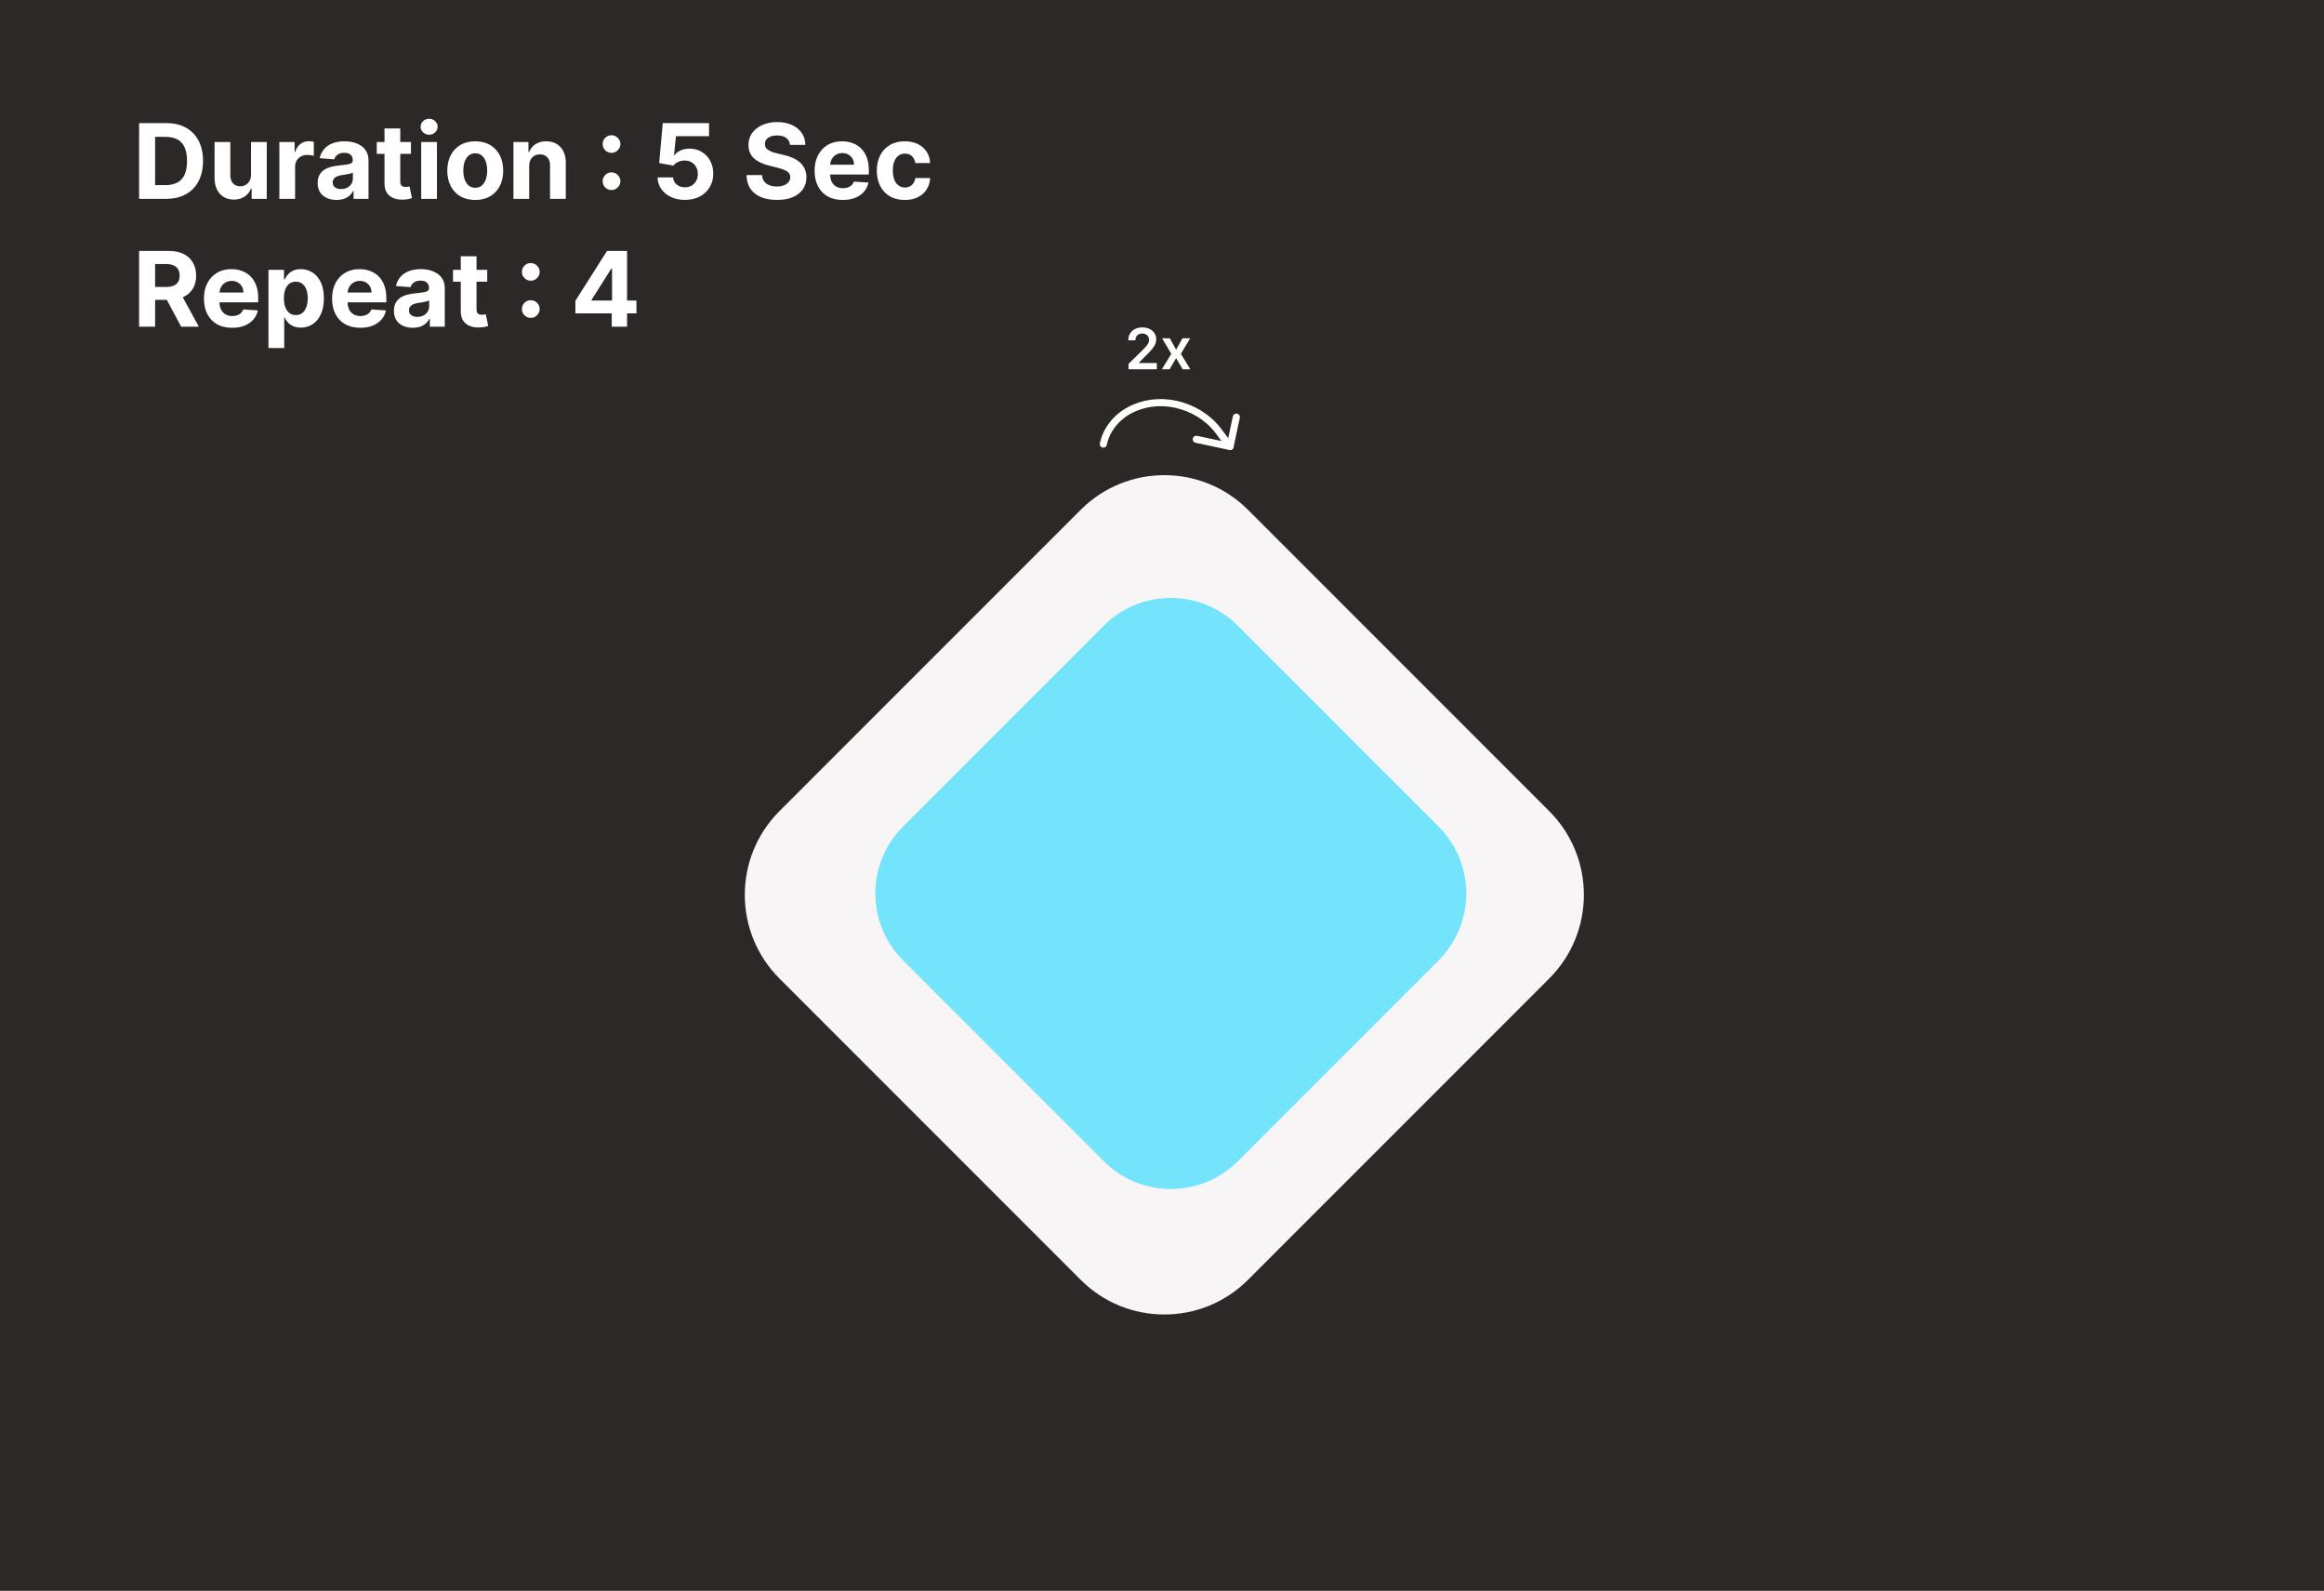
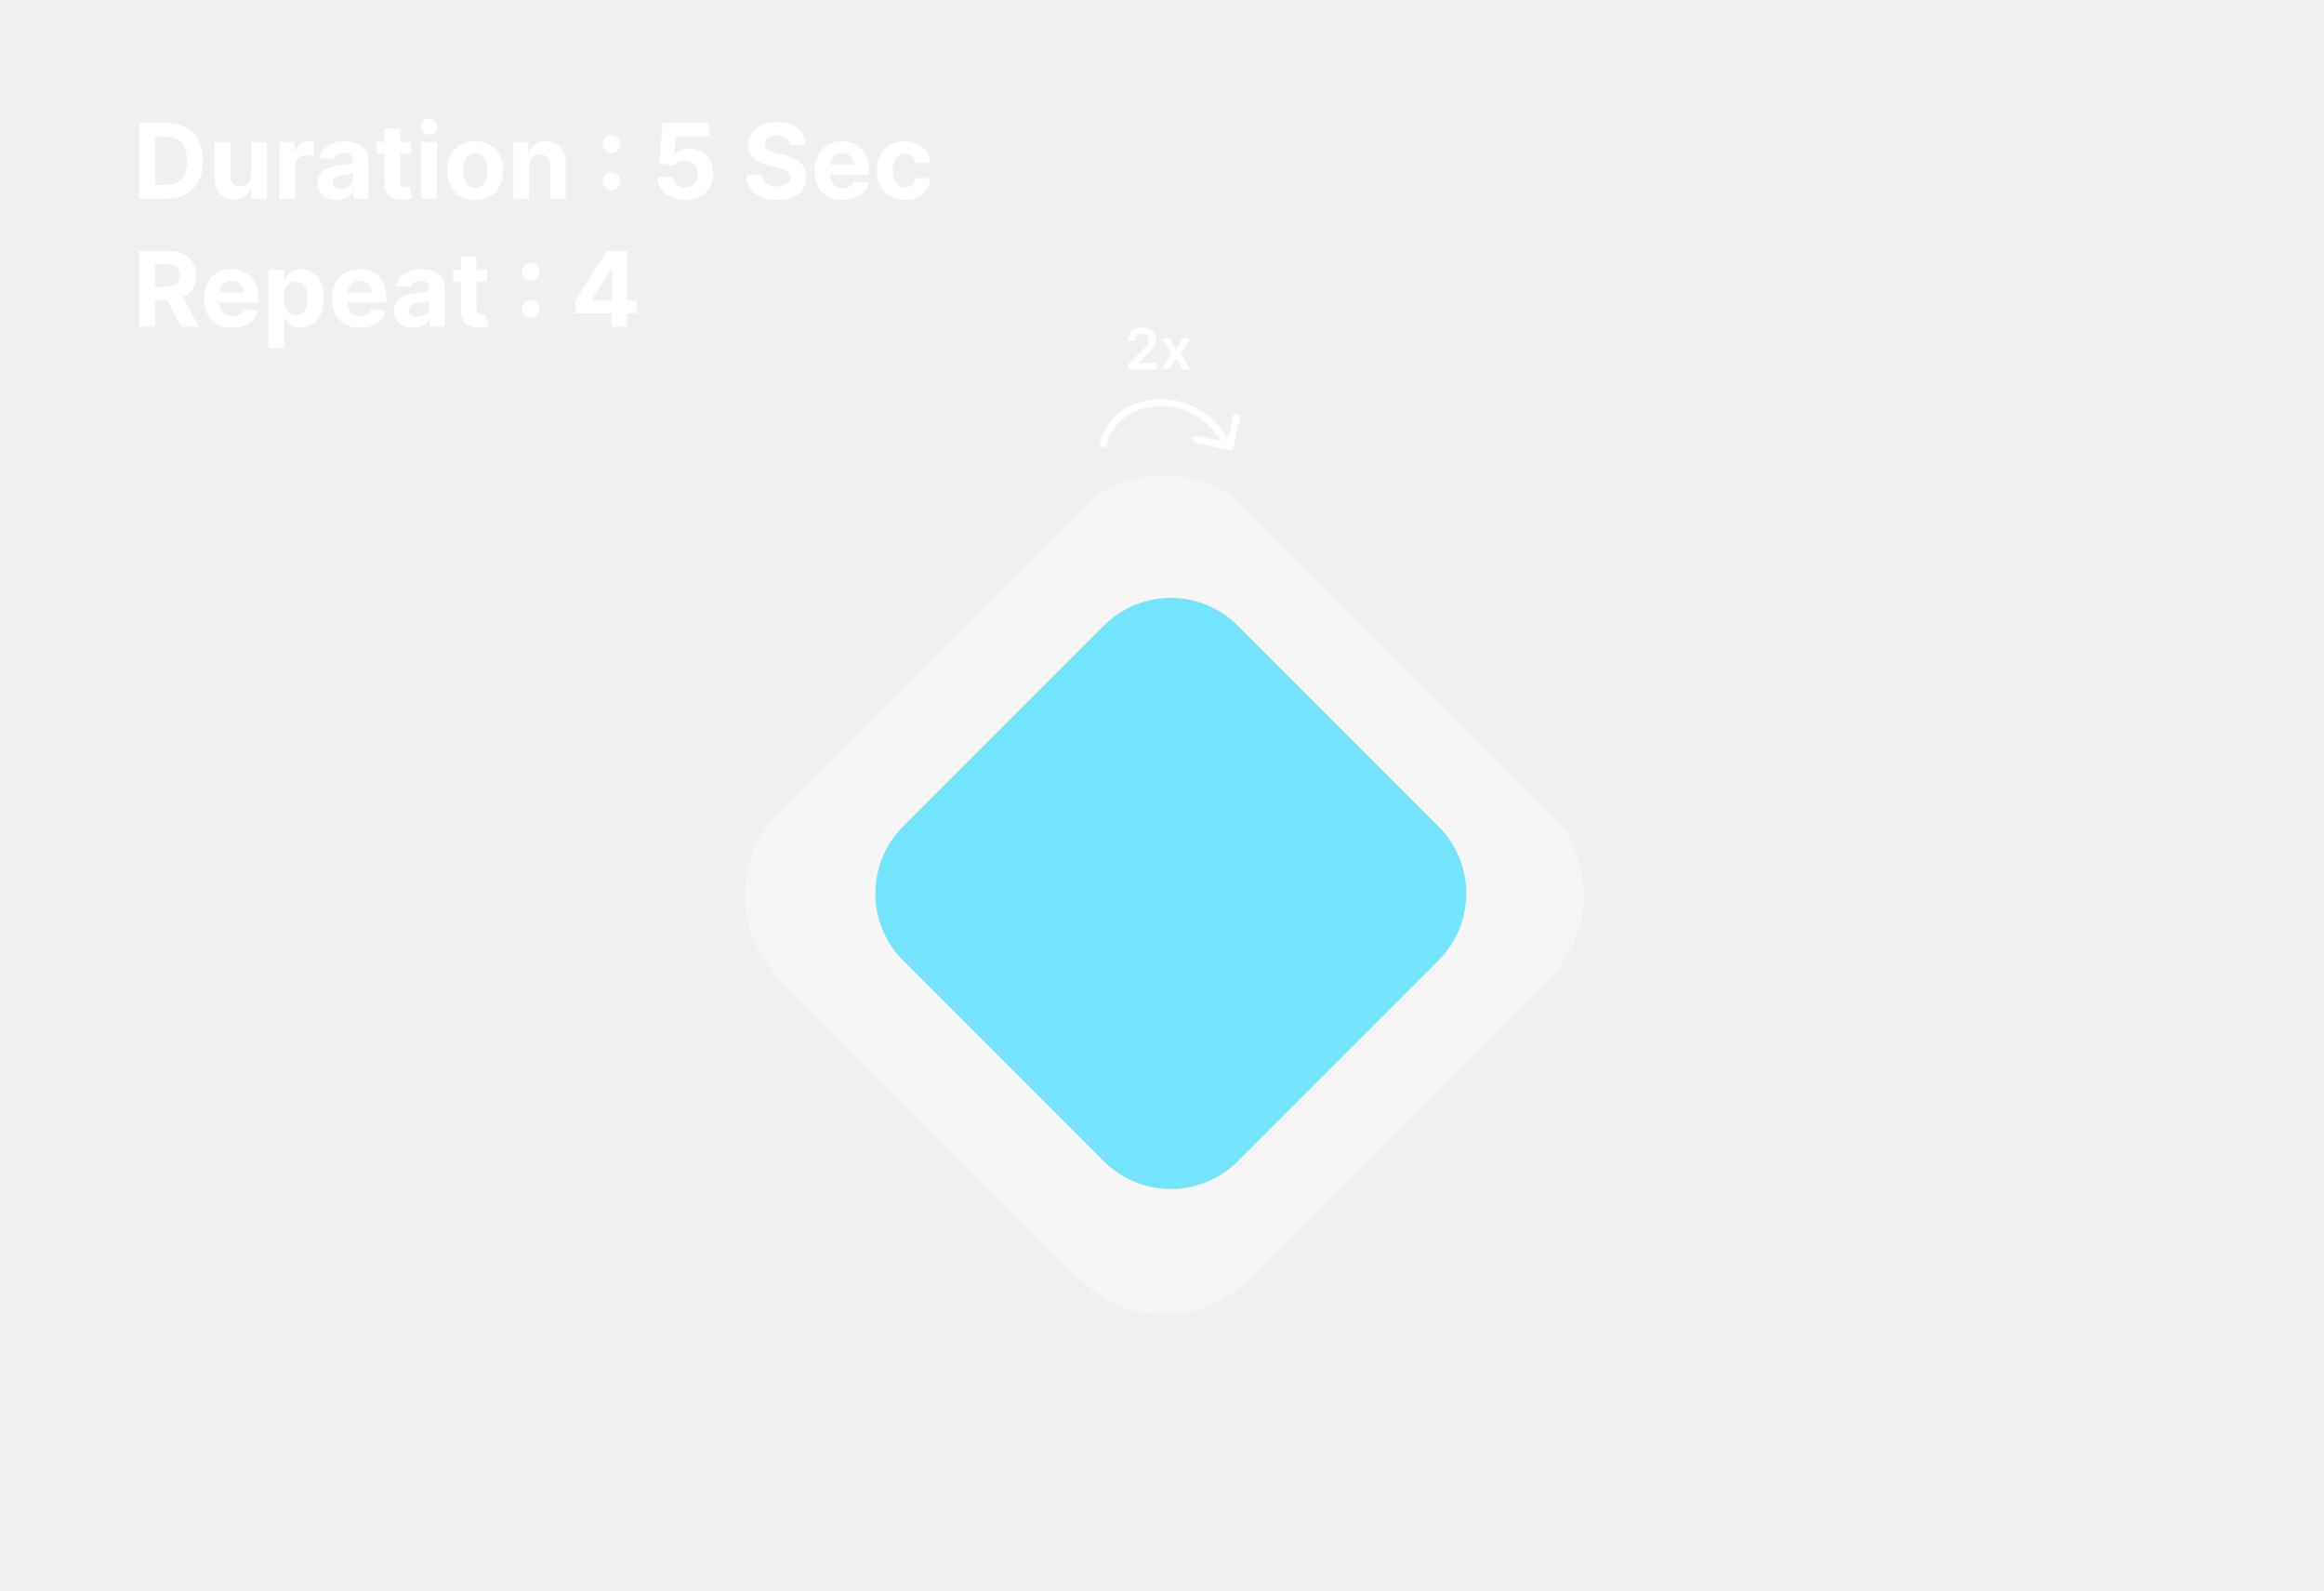
<svg xmlns="http://www.w3.org/2000/svg" width="491" height="336" viewBox="0 0 491 336" fill="none">
-   <rect width="491" height="336" fill="#2C2828" />
+   <rect width="491" height="336" fill="none" />
  <rect x="147" y="189" width="140" height="140" rx="25" transform="rotate(-45 147 189)" fill="#F7F5F5" />
  <g clip-path="url(#clip0_2_4)">
    <path d="M233.104 93.8C233.734 90.839 235.693 88.287 238.55 86.705C241.407 85.124 244.929 84.642 248.34 85.368C251.934 86.144 255.126 88.096 257.251 90.815L259.885 94.305" stroke="white" stroke-width="1.5" stroke-linecap="round" stroke-linejoin="round" />
    <path d="M261.203 88.102L259.885 94.305L252.739 92.787" stroke="white" stroke-width="1.5" stroke-linecap="round" stroke-linejoin="round" />
  </g>
  <path d="M238.427 78V76.858L241.457 73.888C241.747 73.595 241.989 73.335 242.182 73.108C242.375 72.881 242.52 72.66 242.616 72.447C242.713 72.234 242.761 72.007 242.761 71.766C242.761 71.49 242.699 71.254 242.574 71.058C242.449 70.859 242.277 70.706 242.058 70.598C241.839 70.49 241.591 70.436 241.312 70.436C241.025 70.436 240.774 70.496 240.558 70.615C240.342 70.731 240.175 70.898 240.055 71.114C239.939 71.329 239.881 71.587 239.881 71.885H238.376C238.376 71.331 238.503 70.849 238.756 70.44C239.008 70.031 239.356 69.715 239.8 69.49C240.246 69.266 240.757 69.153 241.334 69.153C241.919 69.153 242.433 69.263 242.876 69.481C243.319 69.7 243.663 70 243.908 70.381C244.155 70.761 244.278 71.196 244.278 71.685C244.278 72.011 244.216 72.332 244.091 72.648C243.966 72.963 243.746 73.312 243.43 73.696C243.118 74.079 242.679 74.544 242.114 75.09L240.609 76.619V76.679H244.41V78H238.427ZM247.159 71.454L248.48 73.871L249.822 71.454H251.454L249.481 74.727L251.489 78H249.865L248.48 75.644L247.108 78H245.471L247.466 74.727L245.523 71.454H247.159Z" fill="white" />
  <path d="M35.062 42H29.391V26H35.109C36.719 26 38.104 26.32 39.266 26.961C40.427 27.596 41.32 28.51 41.945 29.703C42.575 30.896 42.891 32.323 42.891 33.984C42.891 35.651 42.575 37.083 41.945 38.281C41.32 39.479 40.422 40.398 39.25 41.039C38.083 41.68 36.688 42 35.062 42ZM32.773 39.102H34.922C35.922 39.102 36.763 38.925 37.445 38.57C38.133 38.211 38.648 37.656 38.992 36.906C39.341 36.151 39.516 35.177 39.516 33.984C39.516 32.802 39.341 31.836 38.992 31.086C38.648 30.336 38.135 29.784 37.453 29.43C36.771 29.076 35.93 28.898 34.93 28.898H32.773V39.102ZM53.029 36.891V30H56.357V42H53.162V39.82H53.037C52.766 40.523 52.316 41.089 51.685 41.516C51.06 41.943 50.297 42.156 49.397 42.156C48.594 42.156 47.889 41.974 47.279 41.609C46.67 41.245 46.193 40.727 45.85 40.055C45.511 39.383 45.339 38.578 45.334 37.641V30H48.662V37.047C48.667 37.755 48.857 38.315 49.232 38.727C49.607 39.138 50.11 39.344 50.74 39.344C51.141 39.344 51.516 39.253 51.865 39.07C52.214 38.883 52.495 38.607 52.709 38.242C52.928 37.878 53.035 37.427 53.029 36.891ZM59.02 42V30H62.246V32.094H62.371C62.59 31.349 62.957 30.787 63.473 30.406C63.988 30.021 64.582 29.828 65.254 29.828C65.421 29.828 65.6 29.838 65.793 29.859C65.986 29.88 66.155 29.909 66.301 29.945V32.898C66.144 32.852 65.928 32.81 65.652 32.773C65.376 32.737 65.124 32.719 64.894 32.719C64.405 32.719 63.967 32.825 63.582 33.039C63.202 33.247 62.9 33.539 62.676 33.914C62.457 34.289 62.348 34.721 62.348 35.211V42H59.02ZM71.1 42.227C70.334 42.227 69.652 42.094 69.053 41.828C68.454 41.557 67.98 41.159 67.631 40.633C67.287 40.102 67.115 39.44 67.115 38.648C67.115 37.982 67.238 37.422 67.482 36.969C67.727 36.516 68.061 36.151 68.482 35.875C68.904 35.599 69.383 35.391 69.92 35.25C70.462 35.109 71.029 35.01 71.623 34.953C72.321 34.88 72.883 34.812 73.311 34.75C73.738 34.682 74.047 34.583 74.24 34.453C74.433 34.323 74.529 34.13 74.529 33.875V33.828C74.529 33.333 74.373 32.95 74.061 32.68C73.753 32.409 73.316 32.273 72.748 32.273C72.149 32.273 71.672 32.406 71.318 32.672C70.964 32.932 70.73 33.26 70.615 33.656L67.537 33.406C67.693 32.677 68.001 32.047 68.459 31.516C68.917 30.979 69.508 30.568 70.232 30.281C70.962 29.99 71.805 29.844 72.764 29.844C73.43 29.844 74.068 29.922 74.678 30.078C75.292 30.234 75.837 30.477 76.311 30.805C76.79 31.133 77.167 31.555 77.443 32.07C77.719 32.581 77.857 33.193 77.857 33.906V42H74.701V40.336H74.607C74.415 40.711 74.157 41.042 73.834 41.328C73.511 41.609 73.123 41.831 72.67 41.992C72.217 42.148 71.693 42.227 71.1 42.227ZM72.053 39.93C72.542 39.93 72.975 39.833 73.35 39.641C73.725 39.443 74.019 39.177 74.232 38.844C74.446 38.51 74.553 38.133 74.553 37.711V36.438C74.449 36.505 74.305 36.568 74.123 36.625C73.946 36.677 73.745 36.727 73.522 36.773C73.297 36.815 73.074 36.854 72.85 36.891C72.626 36.922 72.422 36.95 72.24 36.977C71.85 37.034 71.508 37.125 71.217 37.25C70.925 37.375 70.699 37.544 70.537 37.758C70.376 37.966 70.295 38.227 70.295 38.539C70.295 38.992 70.459 39.339 70.787 39.578C71.12 39.812 71.542 39.93 72.053 39.93ZM86.822 30V32.5H79.596V30H86.822ZM81.236 27.125H84.564V38.312C84.564 38.62 84.611 38.859 84.705 39.031C84.799 39.198 84.929 39.315 85.096 39.383C85.268 39.45 85.466 39.484 85.689 39.484C85.846 39.484 86.002 39.471 86.158 39.445C86.314 39.414 86.434 39.391 86.518 39.375L87.041 41.852C86.874 41.904 86.64 41.964 86.338 42.031C86.036 42.104 85.669 42.148 85.236 42.164C84.434 42.195 83.731 42.089 83.127 41.844C82.528 41.599 82.062 41.219 81.728 40.703C81.395 40.188 81.231 39.536 81.236 38.75V27.125ZM88.99 42V30H92.318V42H88.99ZM90.662 28.453C90.167 28.453 89.743 28.289 89.389 27.961C89.04 27.628 88.865 27.229 88.865 26.766C88.865 26.307 89.04 25.914 89.389 25.586C89.743 25.253 90.167 25.086 90.662 25.086C91.157 25.086 91.579 25.253 91.928 25.586C92.282 25.914 92.459 26.307 92.459 26.766C92.459 27.229 92.282 27.628 91.928 27.961C91.579 28.289 91.157 28.453 90.662 28.453ZM100.406 42.234C99.193 42.234 98.143 41.977 97.258 41.461C96.378 40.94 95.698 40.216 95.219 39.289C94.74 38.357 94.5 37.276 94.5 36.047C94.5 34.807 94.74 33.724 95.219 32.797C95.698 31.865 96.378 31.141 97.258 30.625C98.143 30.104 99.193 29.844 100.406 29.844C101.62 29.844 102.667 30.104 103.547 30.625C104.432 31.141 105.115 31.865 105.594 32.797C106.073 33.724 106.313 34.807 106.313 36.047C106.313 37.276 106.073 38.357 105.594 39.289C105.115 40.216 104.432 40.94 103.547 41.461C102.667 41.977 101.62 42.234 100.406 42.234ZM100.422 39.656C100.974 39.656 101.435 39.5 101.805 39.188C102.174 38.87 102.453 38.438 102.641 37.891C102.833 37.344 102.93 36.721 102.93 36.023C102.93 35.325 102.833 34.703 102.641 34.156C102.453 33.609 102.174 33.177 101.805 32.859C101.435 32.542 100.974 32.383 100.422 32.383C99.865 32.383 99.396 32.542 99.016 32.859C98.641 33.177 98.357 33.609 98.164 34.156C97.977 34.703 97.883 35.325 97.883 36.023C97.883 36.721 97.977 37.344 98.164 37.891C98.357 38.438 98.641 38.87 99.016 39.188C99.396 39.5 99.865 39.656 100.422 39.656ZM111.805 35.062V42H108.477V30H111.648V32.117H111.789C112.055 31.419 112.5 30.867 113.125 30.461C113.75 30.049 114.508 29.844 115.398 29.844C116.232 29.844 116.958 30.026 117.578 30.391C118.198 30.755 118.68 31.276 119.023 31.953C119.367 32.625 119.539 33.427 119.539 34.359V42H116.211V34.953C116.216 34.219 116.029 33.646 115.648 33.234C115.268 32.818 114.745 32.609 114.078 32.609C113.63 32.609 113.234 32.706 112.891 32.898C112.552 33.091 112.286 33.372 112.094 33.742C111.906 34.107 111.81 34.547 111.805 35.062ZM129.199 40.141C128.684 40.141 128.241 39.958 127.871 39.594C127.507 39.229 127.324 38.786 127.324 38.266C127.324 37.755 127.507 37.318 127.871 36.953C128.241 36.589 128.684 36.406 129.199 36.406C129.699 36.406 130.137 36.589 130.512 36.953C130.887 37.318 131.074 37.755 131.074 38.266C131.074 38.609 130.986 38.925 130.809 39.211C130.637 39.492 130.41 39.719 130.129 39.891C129.848 40.057 129.538 40.141 129.199 40.141ZM129.199 32.289C128.684 32.289 128.241 32.107 127.871 31.742C127.507 31.378 127.324 30.935 127.324 30.414C127.324 29.904 127.507 29.469 127.871 29.109C128.241 28.745 128.684 28.562 129.199 28.562C129.699 28.562 130.137 28.745 130.512 29.109C130.887 29.469 131.074 29.904 131.074 30.414C131.074 30.763 130.986 31.081 130.809 31.367C130.637 31.648 130.41 31.872 130.129 32.039C129.848 32.206 129.538 32.289 129.199 32.289ZM144.711 42.219C143.607 42.219 142.622 42.016 141.758 41.609C140.898 41.203 140.216 40.643 139.711 39.93C139.206 39.216 138.943 38.398 138.922 37.477H142.203C142.24 38.096 142.5 38.599 142.984 38.984C143.469 39.37 144.044 39.562 144.711 39.562C145.242 39.562 145.711 39.445 146.117 39.211C146.529 38.971 146.849 38.641 147.078 38.219C147.313 37.792 147.43 37.302 147.43 36.75C147.43 36.188 147.31 35.693 147.07 35.266C146.836 34.839 146.51 34.505 146.094 34.266C145.677 34.026 145.201 33.904 144.664 33.898C144.195 33.898 143.74 33.995 143.297 34.188C142.859 34.38 142.518 34.643 142.273 34.977L139.266 34.438L140.023 26H149.805V28.766H142.812L142.398 32.773H142.492C142.773 32.378 143.198 32.05 143.766 31.789C144.333 31.529 144.969 31.398 145.672 31.398C146.635 31.398 147.495 31.625 148.25 32.078C149.005 32.531 149.602 33.154 150.039 33.945C150.477 34.732 150.693 35.638 150.688 36.664C150.693 37.742 150.443 38.7 149.937 39.539C149.438 40.372 148.737 41.029 147.836 41.508C146.94 41.982 145.898 42.219 144.711 42.219ZM166.912 30.602C166.85 29.971 166.581 29.482 166.107 29.133C165.633 28.784 164.99 28.609 164.178 28.609C163.626 28.609 163.16 28.688 162.779 28.844C162.399 28.995 162.107 29.206 161.904 29.477C161.706 29.747 161.607 30.055 161.607 30.398C161.597 30.685 161.657 30.935 161.787 31.148C161.923 31.362 162.107 31.547 162.342 31.703C162.576 31.854 162.847 31.987 163.154 32.102C163.462 32.211 163.79 32.305 164.139 32.383L165.576 32.727C166.274 32.883 166.915 33.091 167.498 33.352C168.081 33.612 168.587 33.932 169.014 34.312C169.441 34.693 169.771 35.141 170.006 35.656C170.245 36.172 170.368 36.763 170.373 37.43C170.368 38.409 170.118 39.258 169.623 39.977C169.133 40.69 168.425 41.245 167.498 41.641C166.576 42.031 165.464 42.227 164.162 42.227C162.87 42.227 161.745 42.029 160.787 41.633C159.834 41.237 159.089 40.651 158.553 39.875C158.021 39.094 157.743 38.128 157.717 36.977H160.99C161.027 37.513 161.18 37.961 161.451 38.32C161.727 38.675 162.094 38.943 162.553 39.125C163.016 39.302 163.54 39.391 164.123 39.391C164.696 39.391 165.193 39.307 165.615 39.141C166.042 38.974 166.373 38.742 166.607 38.445C166.842 38.148 166.959 37.807 166.959 37.422C166.959 37.062 166.852 36.76 166.639 36.516C166.43 36.271 166.123 36.062 165.717 35.891C165.316 35.719 164.824 35.562 164.24 35.422L162.498 34.984C161.149 34.656 160.084 34.143 159.303 33.445C158.521 32.747 158.133 31.807 158.139 30.625C158.133 29.656 158.391 28.81 158.912 28.086C159.438 27.362 160.16 26.797 161.076 26.391C161.993 25.984 163.035 25.781 164.201 25.781C165.389 25.781 166.425 25.984 167.311 26.391C168.201 26.797 168.894 27.362 169.389 28.086C169.883 28.81 170.139 29.648 170.154 30.602H166.912ZM178.055 42.234C176.82 42.234 175.758 41.984 174.867 41.484C173.982 40.979 173.299 40.266 172.82 39.344C172.341 38.417 172.102 37.32 172.102 36.055C172.102 34.82 172.341 33.737 172.82 32.805C173.299 31.872 173.974 31.146 174.844 30.625C175.719 30.104 176.745 29.844 177.922 29.844C178.714 29.844 179.451 29.971 180.133 30.227C180.82 30.477 181.419 30.854 181.93 31.359C182.445 31.865 182.846 32.5 183.133 33.266C183.419 34.026 183.563 34.917 183.563 35.938V36.852H173.43V34.789H180.43C180.43 34.31 180.326 33.885 180.117 33.516C179.909 33.146 179.62 32.857 179.25 32.648C178.885 32.435 178.461 32.328 177.977 32.328C177.471 32.328 177.023 32.445 176.633 32.68C176.247 32.909 175.945 33.219 175.727 33.609C175.508 33.995 175.396 34.425 175.391 34.898V36.859C175.391 37.453 175.5 37.966 175.719 38.398C175.943 38.831 176.258 39.164 176.664 39.398C177.07 39.633 177.552 39.75 178.109 39.75C178.479 39.75 178.818 39.698 179.125 39.594C179.432 39.49 179.695 39.333 179.914 39.125C180.133 38.917 180.299 38.661 180.414 38.359L183.492 38.562C183.336 39.302 183.016 39.948 182.531 40.5C182.052 41.047 181.432 41.474 180.672 41.781C179.917 42.083 179.044 42.234 178.055 42.234ZM191.156 42.234C189.927 42.234 188.87 41.974 187.984 41.453C187.104 40.927 186.427 40.198 185.953 39.266C185.484 38.333 185.25 37.26 185.25 36.047C185.25 34.818 185.487 33.74 185.961 32.812C186.44 31.88 187.12 31.154 188 30.633C188.88 30.107 189.927 29.844 191.141 29.844C192.188 29.844 193.104 30.034 193.891 30.414C194.677 30.794 195.299 31.328 195.758 32.016C196.216 32.703 196.469 33.51 196.516 34.438H193.375C193.286 33.839 193.052 33.357 192.672 32.992C192.297 32.622 191.805 32.438 191.195 32.438C190.68 32.438 190.229 32.578 189.844 32.859C189.464 33.135 189.167 33.539 188.953 34.07C188.74 34.602 188.633 35.245 188.633 36C188.633 36.766 188.737 37.417 188.945 37.953C189.159 38.49 189.458 38.898 189.844 39.18C190.229 39.461 190.68 39.602 191.195 39.602C191.576 39.602 191.917 39.523 192.219 39.367C192.526 39.211 192.779 38.984 192.977 38.688C193.18 38.385 193.313 38.023 193.375 37.602H196.516C196.464 38.518 196.214 39.325 195.766 40.023C195.323 40.716 194.711 41.258 193.93 41.648C193.148 42.039 192.224 42.234 191.156 42.234ZM29.391 69V53H35.703C36.911 53 37.943 53.216 38.797 53.648C39.656 54.075 40.31 54.682 40.758 55.469C41.211 56.25 41.438 57.169 41.438 58.227C41.438 59.289 41.208 60.203 40.75 60.969C40.292 61.729 39.628 62.312 38.758 62.719C37.893 63.125 36.846 63.328 35.617 63.328H31.391V60.609H35.07C35.716 60.609 36.253 60.521 36.68 60.344C37.107 60.167 37.425 59.901 37.633 59.547C37.846 59.193 37.953 58.753 37.953 58.227C37.953 57.695 37.846 57.247 37.633 56.883C37.425 56.518 37.104 56.242 36.672 56.055C36.245 55.862 35.706 55.766 35.055 55.766H32.773V69H29.391ZM38.031 61.719L42.008 69H38.273L34.383 61.719H38.031ZM49.041 69.234C47.807 69.234 46.744 68.984 45.853 68.484C44.968 67.979 44.286 67.266 43.807 66.344C43.328 65.417 43.088 64.32 43.088 63.055C43.088 61.82 43.328 60.737 43.807 59.805C44.286 58.872 44.96 58.146 45.83 57.625C46.705 57.104 47.731 56.844 48.908 56.844C49.7 56.844 50.437 56.971 51.119 57.227C51.807 57.477 52.406 57.854 52.916 58.359C53.432 58.865 53.833 59.5 54.119 60.266C54.406 61.026 54.549 61.917 54.549 62.938V63.852H44.416V61.789H51.416C51.416 61.31 51.312 60.885 51.103 60.516C50.895 60.146 50.606 59.857 50.236 59.648C49.872 59.435 49.447 59.328 48.963 59.328C48.458 59.328 48.01 59.445 47.619 59.68C47.234 59.909 46.932 60.219 46.713 60.609C46.494 60.995 46.382 61.425 46.377 61.898V63.859C46.377 64.453 46.486 64.966 46.705 65.398C46.929 65.831 47.244 66.164 47.65 66.398C48.057 66.633 48.538 66.75 49.096 66.75C49.465 66.75 49.804 66.698 50.111 66.594C50.419 66.49 50.682 66.333 50.9 66.125C51.119 65.917 51.286 65.662 51.4 65.359L54.478 65.562C54.322 66.302 54.002 66.948 53.518 67.5C53.038 68.047 52.419 68.474 51.658 68.781C50.903 69.083 50.031 69.234 49.041 69.234ZM56.721 73.5V57H60.002V59.016H60.15C60.296 58.693 60.507 58.365 60.783 58.031C61.065 57.693 61.429 57.411 61.877 57.188C62.33 56.958 62.893 56.844 63.565 56.844C64.439 56.844 65.247 57.073 65.986 57.531C66.726 57.984 67.317 58.669 67.76 59.586C68.203 60.497 68.424 61.641 68.424 63.016C68.424 64.354 68.208 65.484 67.775 66.406C67.348 67.323 66.765 68.018 66.025 68.492C65.291 68.961 64.468 69.195 63.557 69.195C62.911 69.195 62.361 69.088 61.908 68.875C61.46 68.662 61.093 68.393 60.807 68.07C60.52 67.742 60.301 67.412 60.15 67.078H60.049V73.5H56.721ZM59.978 63C59.978 63.714 60.078 64.336 60.275 64.867C60.473 65.398 60.76 65.812 61.135 66.109C61.51 66.401 61.965 66.547 62.502 66.547C63.044 66.547 63.502 66.398 63.877 66.102C64.252 65.799 64.536 65.383 64.728 64.852C64.926 64.315 65.025 63.698 65.025 63C65.025 62.307 64.929 61.698 64.736 61.172C64.544 60.646 64.26 60.234 63.885 59.938C63.51 59.641 63.049 59.492 62.502 59.492C61.96 59.492 61.502 59.635 61.127 59.922C60.757 60.208 60.473 60.615 60.275 61.141C60.078 61.667 59.978 62.286 59.978 63ZM76.111 69.234C74.877 69.234 73.814 68.984 72.924 68.484C72.038 67.979 71.356 67.266 70.877 66.344C70.398 65.417 70.158 64.32 70.158 63.055C70.158 61.82 70.398 60.737 70.877 59.805C71.356 58.872 72.031 58.146 72.9 57.625C73.775 57.104 74.801 56.844 75.978 56.844C76.77 56.844 77.507 56.971 78.189 57.227C78.877 57.477 79.476 57.854 79.986 58.359C80.502 58.865 80.903 59.5 81.189 60.266C81.476 61.026 81.619 61.917 81.619 62.938V63.852H71.486V61.789H78.486C78.486 61.31 78.382 60.885 78.174 60.516C77.966 60.146 77.676 59.857 77.307 59.648C76.942 59.435 76.518 59.328 76.033 59.328C75.528 59.328 75.08 59.445 74.689 59.68C74.304 59.909 74.002 60.219 73.783 60.609C73.564 60.995 73.453 61.425 73.447 61.898V63.859C73.447 64.453 73.557 64.966 73.775 65.398C73.999 65.831 74.314 66.164 74.721 66.398C75.127 66.633 75.609 66.75 76.166 66.75C76.536 66.75 76.874 66.698 77.182 66.594C77.489 66.49 77.752 66.333 77.971 66.125C78.189 65.917 78.356 65.662 78.471 65.359L81.549 65.562C81.393 66.302 81.072 66.948 80.588 67.5C80.109 68.047 79.489 68.474 78.728 68.781C77.973 69.083 77.101 69.234 76.111 69.234ZM87.213 69.227C86.447 69.227 85.765 69.094 85.166 68.828C84.567 68.557 84.093 68.159 83.744 67.633C83.4 67.102 83.228 66.44 83.228 65.648C83.228 64.982 83.351 64.422 83.596 63.969C83.841 63.516 84.174 63.151 84.596 62.875C85.018 62.599 85.497 62.391 86.033 62.25C86.575 62.109 87.143 62.01 87.736 61.953C88.434 61.88 88.997 61.812 89.424 61.75C89.851 61.682 90.161 61.583 90.353 61.453C90.546 61.323 90.643 61.13 90.643 60.875V60.828C90.643 60.333 90.486 59.95 90.174 59.68C89.867 59.409 89.429 59.273 88.861 59.273C88.262 59.273 87.786 59.406 87.432 59.672C87.078 59.932 86.843 60.26 86.728 60.656L83.65 60.406C83.807 59.677 84.114 59.047 84.572 58.516C85.031 57.979 85.622 57.568 86.346 57.281C87.075 56.99 87.919 56.844 88.877 56.844C89.544 56.844 90.182 56.922 90.791 57.078C91.406 57.234 91.95 57.477 92.424 57.805C92.903 58.133 93.281 58.555 93.557 59.07C93.833 59.581 93.971 60.193 93.971 60.906V69H90.814V67.336H90.721C90.528 67.711 90.27 68.042 89.947 68.328C89.624 68.609 89.236 68.831 88.783 68.992C88.33 69.148 87.807 69.227 87.213 69.227ZM88.166 66.93C88.656 66.93 89.088 66.833 89.463 66.641C89.838 66.443 90.132 66.177 90.346 65.844C90.559 65.51 90.666 65.133 90.666 64.711V63.438C90.562 63.505 90.419 63.568 90.236 63.625C90.059 63.677 89.859 63.727 89.635 63.773C89.411 63.815 89.187 63.854 88.963 63.891C88.739 63.922 88.536 63.95 88.353 63.977C87.963 64.034 87.622 64.125 87.33 64.25C87.038 64.375 86.812 64.544 86.65 64.758C86.489 64.966 86.408 65.227 86.408 65.539C86.408 65.992 86.572 66.338 86.9 66.578C87.234 66.812 87.656 66.93 88.166 66.93ZM102.936 57V59.5H95.709V57H102.936ZM97.35 54.125H100.678V65.312C100.678 65.62 100.725 65.859 100.818 66.031C100.912 66.198 101.042 66.315 101.209 66.383C101.381 66.451 101.579 66.484 101.803 66.484C101.959 66.484 102.115 66.471 102.271 66.445C102.428 66.414 102.548 66.391 102.631 66.375L103.154 68.852C102.988 68.904 102.753 68.963 102.451 69.031C102.149 69.104 101.782 69.148 101.35 69.164C100.548 69.195 99.844 69.088 99.24 68.844C98.641 68.599 98.175 68.219 97.842 67.703C97.508 67.188 97.344 66.537 97.35 65.75V54.125ZM112.141 67.141C111.625 67.141 111.182 66.958 110.813 66.594C110.448 66.229 110.266 65.787 110.266 65.266C110.266 64.755 110.448 64.318 110.813 63.953C111.182 63.589 111.625 63.406 112.141 63.406C112.641 63.406 113.078 63.589 113.453 63.953C113.828 64.318 114.016 64.755 114.016 65.266C114.016 65.609 113.927 65.924 113.75 66.211C113.578 66.492 113.352 66.719 113.07 66.891C112.789 67.057 112.479 67.141 112.141 67.141ZM112.141 59.289C111.625 59.289 111.182 59.107 110.813 58.742C110.448 58.378 110.266 57.935 110.266 57.414C110.266 56.904 110.448 56.469 110.813 56.109C111.182 55.745 111.625 55.562 112.141 55.562C112.641 55.562 113.078 55.745 113.453 56.109C113.828 56.469 114.016 56.904 114.016 57.414C114.016 57.763 113.927 58.081 113.75 58.367C113.578 58.648 113.352 58.872 113.07 59.039C112.789 59.206 112.479 59.289 112.141 59.289ZM121.566 66.188V63.523L128.246 53H130.543V56.688H129.184L124.973 63.352V63.477H134.465V66.188H121.566ZM129.246 69V65.375L129.309 64.195V53H132.48V69H129.246Z" fill="white" />
  <rect x="176.652" y="188.711" width="100" height="100" rx="20" transform="rotate(-45 176.652 188.711)" fill="#74E4FD" />
  <defs>
    <clipPath id="clip0_2_4">
      <rect width="35.067" height="30.443" fill="white" transform="translate(231.981 78) rotate(12)" />
    </clipPath>
  </defs>
</svg>
